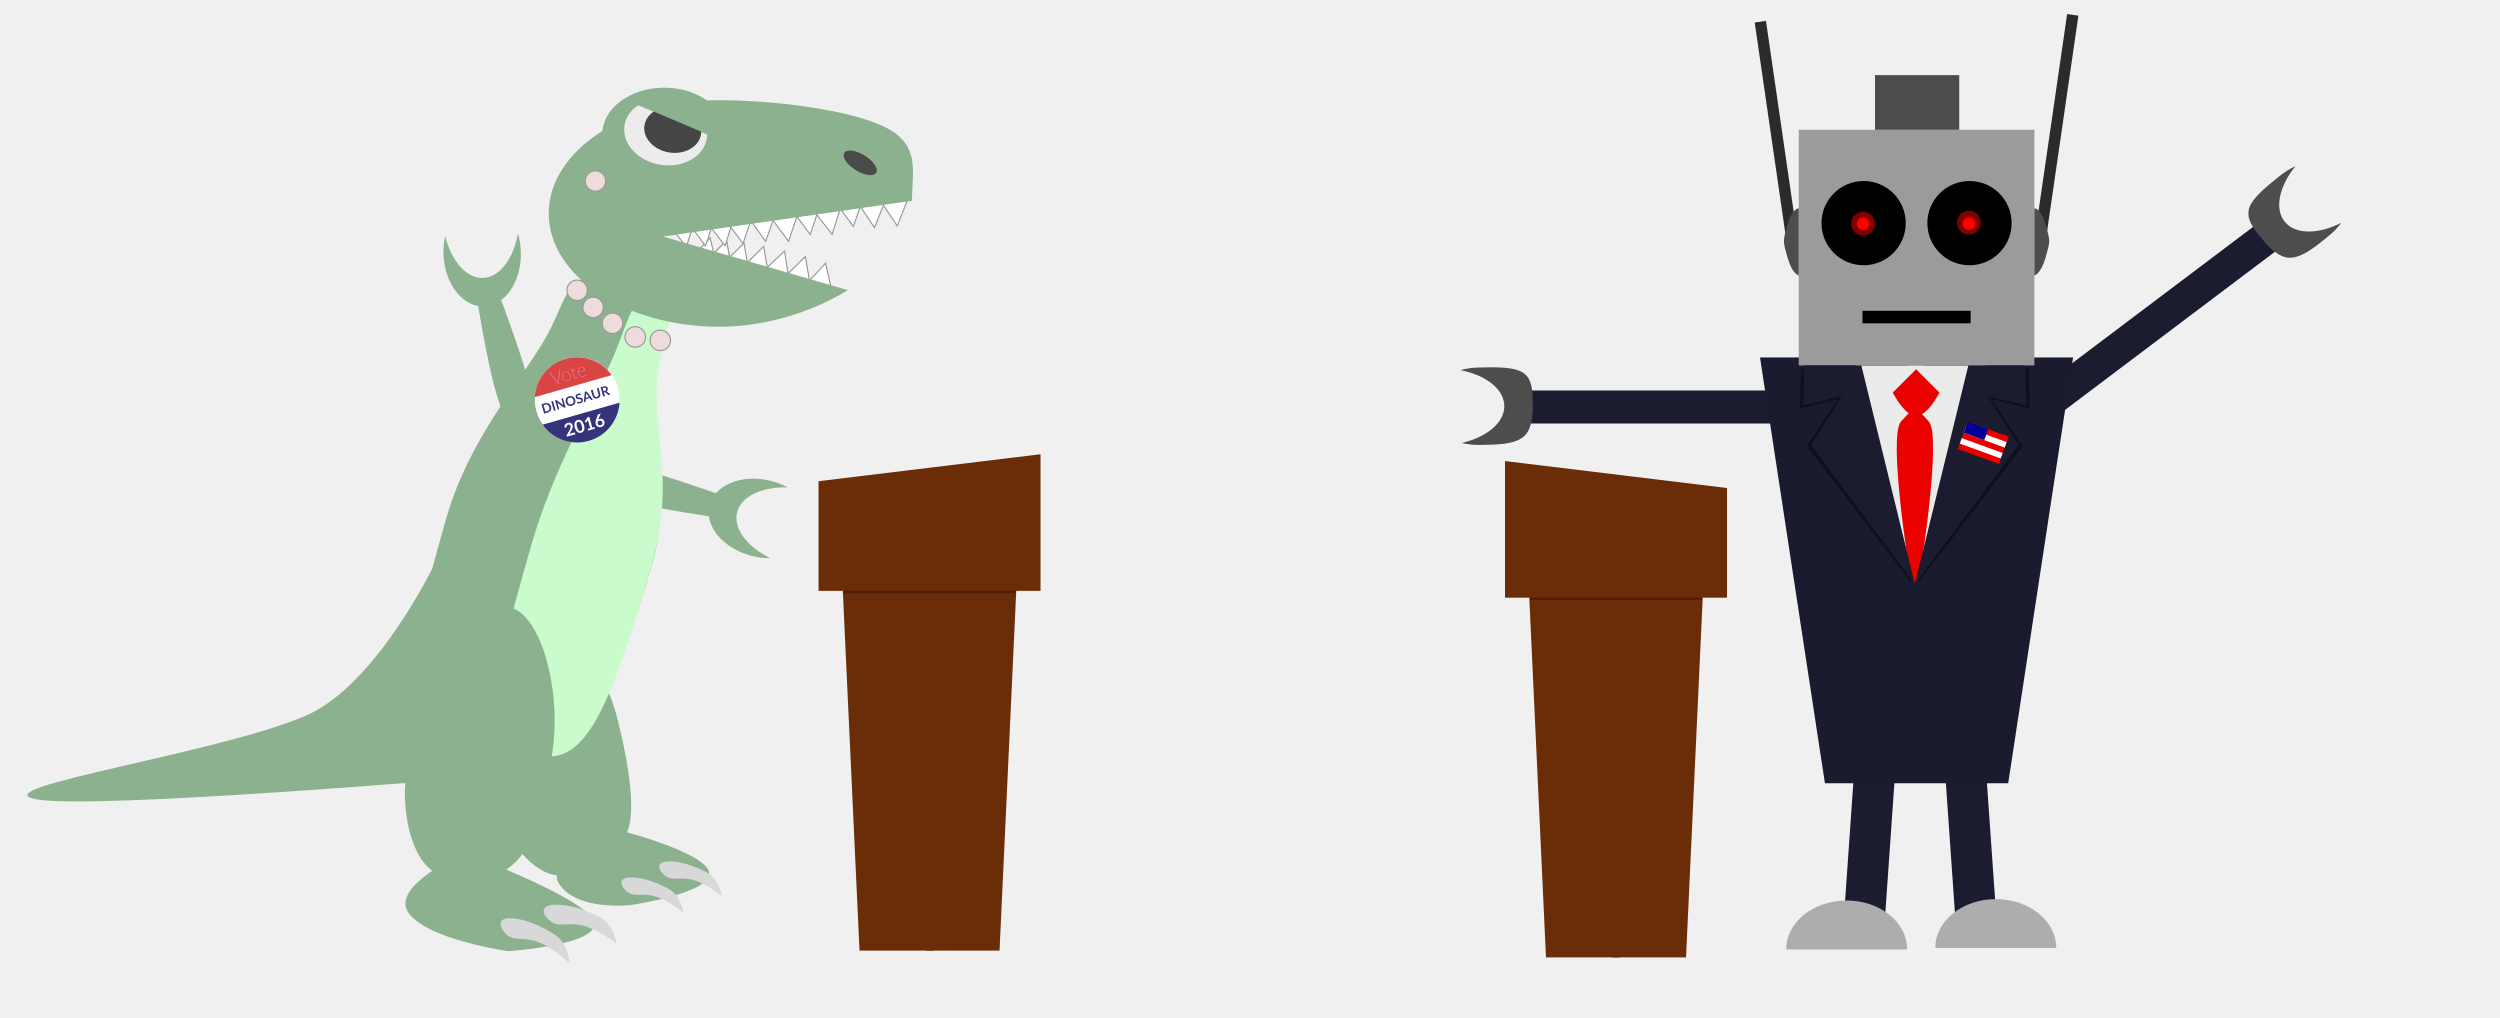
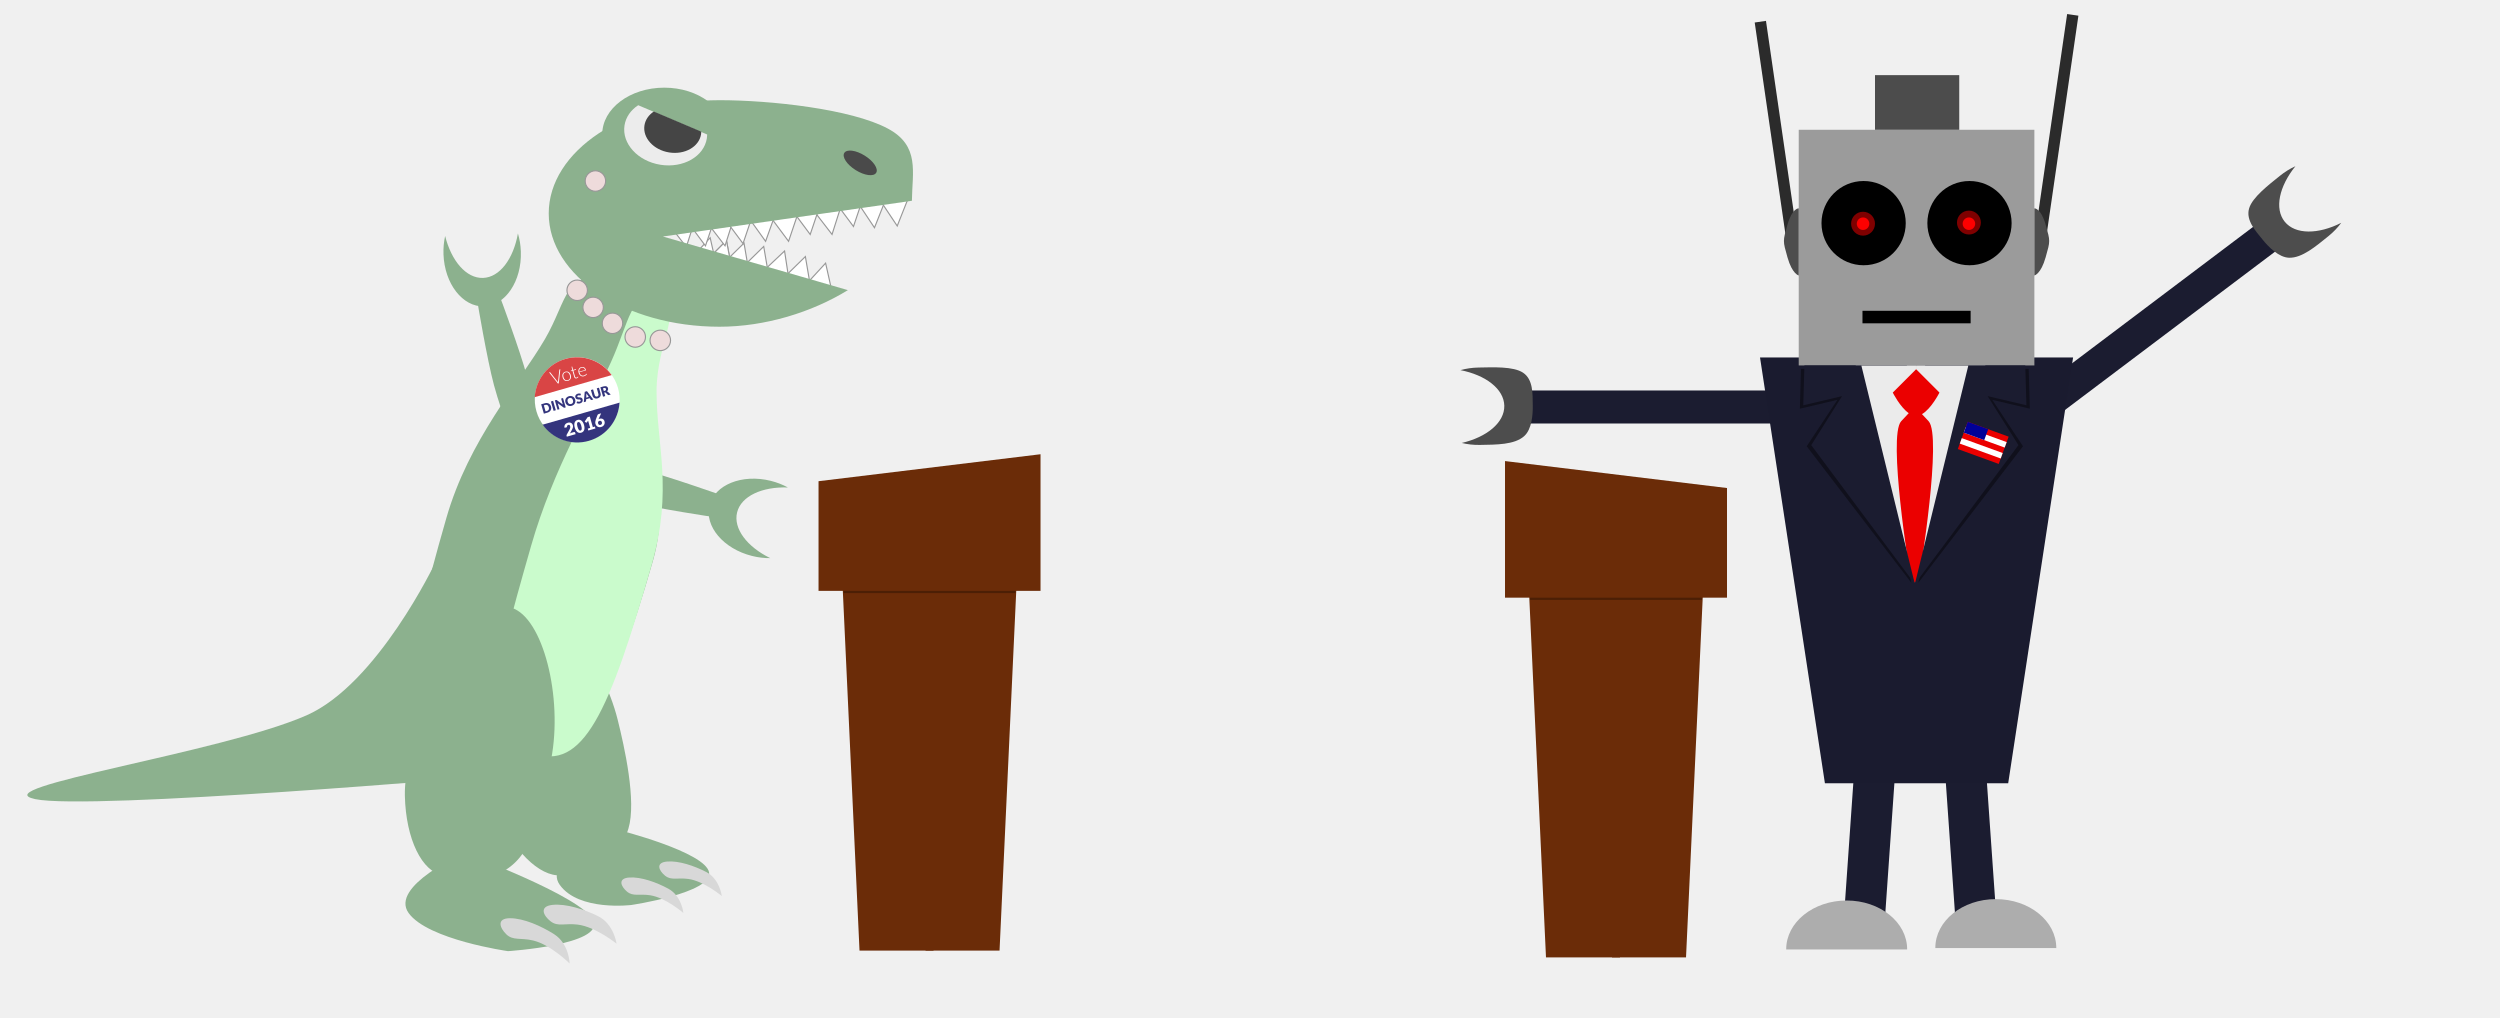
<svg xmlns="http://www.w3.org/2000/svg" width="2196px" height="894px" viewBox="0 0 2196 894" version="1.1">
  <defs />
  <g id="Page-1" stroke="none" stroke-width="1" fill="none" fill-rule="evenodd">
    <g id="Politician">
      <g id="T-Rex-Politician" transform="translate(24, 77)">
        <path d="M421.518,331.626 C421.518,331.626 469.503,326.853 494.518,326.853 C518.169,326.853 567.518,331.626 567.518,331.626 L567.518,352.081 C567.518,352.081 518.403,356.853 494.518,356.853 C469.737,356.853 421.518,352.081 421.518,352.081 L421.518,331.626 Z M447.776,652.895 C471.561,683.031 500.221,697.228 516.562,688.54 C530.884,680.925 559.401,668.476 560.991,635.776 C562.216,610.58 540.072,566.611 528.711,545.245 C502.606,496.148 446.136,452.315 420.779,465.797 C395.422,479.28 389.109,542.558 415.214,591.655 C424.497,609.112 434.652,636.267 447.776,652.895 Z" id="Rectangle-3" fill="#8CB18E" transform="translate(482.981, 508.9584) rotate(-346) translate(-482.981, -508.9584) " />
        <path d="M661.257,406.594 C656.272,407.897 650.896,408.607 645.29,408.607 C619.333,408.607 598.29,393.384 598.29,374.607 C598.29,355.829 619.333,340.607 645.29,340.607 C650.896,340.607 656.272,341.316 661.257,342.619 C639.116,347.347 623.29,359.884 623.29,374.607 C623.29,389.329 639.116,401.866 661.257,406.594 Z" id="Oval-8" fill="#8CB18E" transform="translate(629.7734, 374.6065) rotate(-346) translate(-629.7734, -374.6065) " />
        <path d="M461.753,579.048 C545.206,583.476 558.368,526.021 558.368,390.988 C558.368,322.703 514.927,288.431 492.758,244.072 C471.087,200.71 500.163,164.398 455.391,164.398 C412.803,164.398 423.391,191.16 413.49,229.872 C402.334,273.492 373.581,333.223 373.581,404.764 C373.581,539.798 378.3,574.619 461.753,579.048 Z" id="Oval-6" fill="#8CB18E" transform="translate(465.9749, 371.8414) rotate(-344) translate(-465.9749, -371.8414) " />
        <path d="M500.244,592.886 C548.291,597.314 555.868,539.859 555.868,404.826 C555.868,336.541 530.858,302.269 518.094,257.91 C505.618,214.548 522.358,178.236 496.581,178.236 C472.062,178.236 478.158,204.998 472.458,243.71 C466.035,287.33 449.481,347.061 449.481,418.602 C449.481,553.636 452.198,588.457 500.244,592.886 Z" id="Oval-6" fill="#CAFBCC" transform="translate(502.6749, 385.6793) rotate(-344) translate(-502.6749, -385.6793) " />
        <g id="Head" transform="translate(458, 0)">
          <g id="Lower-Teeth" transform="translate(190.1263, 152.8559) scale(1, -1) rotate(-9) translate(-190.1263, -152.8559) translate(125.6263, 137.8559)" stroke="#979797" fill="#FFFFFF">
            <polygon id="Triangle-2" transform="translate(116.0373, 11.59229) rotate(-186) translate(-116.0373, -11.59229) " points="116.037 1.092 127.037 22.092 105.037 22.092 " />
            <polygon id="Triangle-2" transform="translate(97.03729, 14.59229) rotate(-189) translate(-97.03729, -14.59229) " points="97.037 4.092 108.037 25.092 86.037 25.092 " />
            <polygon id="Triangle-2" transform="translate(78.03729, 16.59229) rotate(-190) translate(-78.03729, -16.59229) " points="78.037 6.092 89.037 27.092 67.037 27.092 " />
            <polygon id="Triangle-2" transform="translate(59.50659, 17.62923) rotate(-189) translate(-59.50659, -17.62923) " points="59.507 7.129 70.507 28.129 48.507 28.129 " />
            <polygon id="Triangle-2" transform="translate(41.96359, 17.8226) rotate(-189) translate(-41.96359, -17.8226) " points="41.964 7.323 52.964 28.323 30.964 28.323 " />
            <polygon id="Triangle-2" transform="translate(26.52776, 17.65402) rotate(-188) translate(-26.52776, -17.65402) " points="26.528 7.154 37.528 28.154 15.528 28.154 " />
            <polygon id="Triangle-2" transform="translate(26.52776, 17.65402) rotate(-188) translate(-26.52776, -17.65402) " points="26.528 7.154 37.528 28.154 15.528 28.154 " />
            <polygon id="Triangle-2" transform="translate(12.39077, 17.77684) rotate(-186) translate(-12.39077, -17.77684) " points="12.391 7.277 23.391 28.277 1.391 28.277 " />
          </g>
          <g id="Upper-Teeth" transform="translate(106, 97)" stroke="#979797" fill="#FFFFFF">
            <polygon id="Triangle-2" transform="translate(179.0373, 15.59229) rotate(-186) translate(-179.0373, -15.59229) " points="179.037 5.092 190.037 26.092 168.037 26.092 " />
            <polygon id="Triangle-2" transform="translate(160.0373, 14.59229) rotate(-189) translate(-160.0373, -14.59229) " points="160.037 4.092 171.037 25.092 149.037 25.092 " />
            <polygon id="Triangle-2" transform="translate(141.0373, 21.59229) rotate(-190) translate(-141.0373, -21.59229) " points="141.037 11.092 152.037 32.092 130.037 32.092 " />
            <polygon id="Triangle-2" transform="translate(122.0373, 21.59229) rotate(-189) translate(-122.0373, -21.59229) " points="122.037 11.092 133.037 32.092 111.037 32.092 " />
            <polygon id="Triangle-2" transform="translate(103.0373, 27.59229) rotate(-189) translate(-103.0373, -27.59229) " points="103.037 17.092 114.037 38.092 92.037 38.092 " />
            <polygon id="Triangle-2" transform="translate(83.03729, 27.59229) rotate(-188) translate(-83.03729, -27.59229) " points="83.037 17.092 94.037 38.092 72.037 38.092 " />
            <polygon id="Triangle-2" transform="translate(47.03729, 31.59229) rotate(-190) translate(-47.03729, -31.59229) " points="47.037 21.092 58.037 42.092 36.037 42.092 " />
            <polygon id="Triangle-2" transform="translate(63.03729, 29.59229) rotate(-189) translate(-63.03729, -29.59229) " points="63.037 19.092 74.037 40.092 52.037 40.092 " />
            <polygon id="Triangle-2" transform="translate(30.03729, 31.59229) rotate(-189) translate(-30.03729, -31.59229) " points="30.037 21.092 41.037 42.092 19.037 42.092 " />
            <polygon id="Triangle-2" transform="translate(13.03729, 32.59229) rotate(-190) translate(-13.03729, -32.59229) " points="13.037 22.092 24.037 43.092 2.037 43.092 " />
            <polygon id="Triangle-2" transform="translate(198.9363, 13.2863) rotate(-186) translate(-198.9363, -13.2863) " points="198.936 2.002 210.758 24.57 187.115 24.57 " />
          </g>
          <path d="M262.785,177.851 C231.239,197.255 190.229,210 150,210 C67.157,210 -5.68434189e-14,165.452 -5.68434189e-14,110.5 C-5.68434189e-14,55.548 67.157,11 150,11 C193.894,11 265.554,18.574 298,36 C326.186,51.138 319.311,74.171 319.01,99.374 L100.297,130.753 L262.785,177.851 Z" id="Oval-1" fill="#8CB18E" />
          <ellipse id="Oval-2" fill="#8CB18E" cx="101.5" cy="41" rx="54.5" ry="41" />
          <path d="M138.334,35.358 C138.494,36.47 138.577,37.6 138.577,38.746 C138.577,54.923 122.185,68.037 101.964,68.037 C81.743,68.037 65.351,54.923 65.351,38.746 C65.351,31.345 68.783,24.585 74.443,19.428 L138.334,35.358 Z" id="Oval-3" fill="#ECECEC" transform="translate(101.964, 43.73242) rotate(-351) translate(-101.964, -43.73242) " />
          <path d="M133.412,34.658 C133.522,35.422 133.578,36.199 133.578,36.986 C133.578,48.105 122.312,57.118 108.413,57.118 C94.515,57.118 83.249,48.105 83.249,36.986 C83.249,31.899 85.607,27.253 89.497,23.708 L133.412,34.658 Z" id="Oval-3" fill="#454545" transform="translate(108.4135, 40.41338) rotate(-351) translate(-108.4135, -40.41338) " />
          <ellipse id="Oval-5" fill="#4A4A4A" transform="translate(273.6196, 66.06849) rotate(-58) translate(-273.6196, -66.06849) " cx="273.62" cy="66.068" rx="7.5" ry="16.5" />
        </g>
        <path d="M245.17,551.394 C307.689,523.947 358.443,417 358.443,417 L408,604.644 C408,604.644 54.022,635.073 6.825,624.93 C-40.373,614.787 170.031,584.382 245.17,551.394 Z" id="Triangle-21" fill="#8CB18E" />
        <path d="M351.383,247.168 C351.383,247.168 399.367,242.395 424.383,242.395 C448.034,242.395 497.383,247.168 497.383,247.168 L497.383,267.622 C497.383,267.622 448.268,272.395 424.383,272.395 C399.601,272.395 351.383,267.622 351.383,267.622 L351.383,247.168 Z" id="Rectangle-3" fill="#8CB18E" transform="translate(424.3827, 257.3949) rotate(-105) translate(-424.3827, -257.3949) " />
        <path d="M431.561,192.638 C426.577,193.941 421.2,194.651 415.595,194.651 C389.637,194.651 368.595,179.428 368.595,160.651 C368.595,141.873 389.637,126.651 415.595,126.651 C421.2,126.651 426.577,127.361 431.561,128.663 C409.42,133.391 393.595,145.928 393.595,160.651 C393.595,175.373 409.42,187.91 431.561,192.638 Z" id="Oval-8" fill="#8CB18E" transform="translate(400.078, 160.6507) rotate(-92) translate(-400.078, -160.6507) " />
        <path d="M339.812,632.058 C346.665,669.833 365.305,695.823 383.812,695.823 C400.033,695.823 431.057,698.22 447.812,670.094 C460.722,648.422 461.812,599.204 461.812,575.005 C461.812,519.4 432.531,454.186 403.812,454.186 C375.093,454.186 339.812,507.094 339.812,562.699 C339.812,582.471 336.031,611.215 339.812,632.058 Z" id="Oval-12" fill="#8CB18E" transform="translate(399.9717, 575.0302) rotate(-351) translate(-399.9717, -575.0302) " />
        <path d="M367.278,687.081 C367.278,687.081 478.084,685.414 494.597,701.878 C511.11,718.343 434.177,753.784 434.177,753.784 C434.177,753.784 364.823,769.756 340.616,753.784 C316.408,737.811 367.278,687.081 367.278,687.081 Z" id="Rectangle-5" fill="#8CB18E" transform="translate(415.5021, 723.9581) rotate(-339) translate(-415.5021, -723.9581) " />
        <path d="M505.358,659.125 C505.358,659.125 583.903,649.704 593.304,665.379 C602.704,681.053 539.803,716.559 539.803,716.559 C539.803,716.559 498.793,738.443 474.765,722.589 C450.736,706.734 505.358,659.125 505.358,659.125 Z" id="Rectangle-5" fill="#8CB18E" transform="translate(531.4592, 692.3348) rotate(-339) translate(-531.4592, -692.3348) " />
        <path d="M459.562,720.975 C471.22,718.274 487.868,721.485 500.562,725.975 C515.202,731.152 519.562,747.975 519.562,747.975 C519.562,747.975 499.599,735.475 483.562,735.475 C472.266,735.475 466.577,739.713 459.562,735.475 C452.548,731.237 447.905,723.676 459.562,720.975 Z" id="Triangle-22" fill="#D8D8D8" transform="translate(486.009, 733.9797) rotate(-353) translate(-486.009, -733.9797) " />
        <path d="M526.678,697.243 C536.753,694.909 551.142,697.684 562.114,701.565 C574.766,706.039 578.535,720.579 578.535,720.579 C578.535,720.579 561.281,709.775 547.421,709.775 C537.657,709.775 532.74,713.438 526.678,709.775 C520.615,706.113 516.602,699.578 526.678,697.243 Z" id="Triangle-22" fill="#D8D8D8" transform="translate(549.5351, 708.4833) rotate(-351) translate(-549.5351, -708.4833) " />
        <path d="M420.395,735.179 C432.053,732.478 448.701,735.69 461.395,740.179 C476.034,745.356 480.395,762.179 480.395,762.179 C480.395,762.179 460.432,749.679 444.395,749.679 C433.098,749.679 427.41,753.917 420.395,749.679 C413.381,745.441 408.738,737.88 420.395,735.179 Z" id="Triangle-22" fill="#D8D8D8" transform="translate(446.8417, 748.1841) rotate(-347) translate(-446.8417, -748.1841) " />
        <path d="M560.143,682.855 C570.218,680.521 584.607,683.297 595.578,687.177 C608.231,691.652 612,706.191 612,706.191 C612,706.191 594.746,695.388 580.886,695.388 C571.122,695.388 566.205,699.05 560.143,695.388 C554.08,691.725 550.067,685.19 560.143,682.855 Z" id="Triangle-22" fill="#D8D8D8" transform="translate(583, 694.0957) rotate(-352) translate(-583, -694.0957) " />
        <circle id="Oval-50" stroke="#979797" fill="#EEDBDB" cx="483" cy="178" r="9" />
        <circle id="Oval-50-Copy" stroke="#979797" fill="#EEDBDB" cx="497" cy="193" r="9" />
        <circle id="Oval-50-Copy-2" stroke="#979797" fill="#EEDBDB" cx="514" cy="207" r="9" />
        <circle id="Oval-50-Copy-3" stroke="#979797" fill="#EEDBDB" cx="534" cy="219" r="9" />
        <circle id="Oval-50-Copy-4" stroke="#979797" fill="#EEDBDB" cx="556" cy="222" r="9" />
        <circle id="Oval-50-Copy-5" stroke="#979797" fill="#EEDBDB" cx="499" cy="82" r="9" />
        <g id="Button" transform="translate(483.3211, 274.2344) rotate(-16) translate(-483.3211, -274.2344) translate(445.8211, 236.7344)">
          <circle id="Oval-56" fill="#FFFFFF" cx="37.263" cy="37.263" r="37.263" />
          <path d="M72.284,74.842 C67.169,60.369 53.367,50 37.142,50 C20.918,50 7.115,60.369 2,74.842 L72.284,74.842 Z" id="Oval-56" fill="#34347D" transform="translate(37.14221, 62.42084) scale(1, -1) translate(-37.14221, -62.42084) " />
-           <path d="M72.284,24.842 C67.169,10.369 53.367,1.13686838e-13 37.142,1.13686838e-13 C20.918,1.13686838e-13 7.115,10.369 2,24.842 L72.284,24.842 Z" id="Oval-56" fill="#D94545" />
-           <text id="DINOSAUR" font-family="Lato" font-size="11.767" font-weight="686" fill="#34357D">
-             <tspan x="5" y="41">DINOSAUR</tspan>
-           </text>
-           <text id="Vote" font-family="Lato" font-size="16.302" font-weight="260" fill="#FFFFFF">
-             <tspan x="20" y="19">Vote</tspan>
-           </text>
-           <text id="2016" font-family="Lato" font-size="15.689" font-weight="686" fill="#FFFFFF">
-             <tspan x="19" y="66">2016</tspan>
-           </text>
+           <path d="M72.284,24.842 C67.169,10.369 53.367,3.41060513e-13 37.142,3.41060513e-13 C20.918,3.41060513e-13 7.115,10.369 2,24.842 L72.284,24.842 Z" id="Oval-56" fill="#D94545" />
+           <path d="M13.484,36.711 C13.484,37.331 13.377,37.902 13.163,38.426 C12.95,38.95 12.649,39.403 12.26,39.785 C11.872,40.167 11.404,40.466 10.857,40.679 C10.31,40.893 9.703,41 9.036,41 L5.706,41 L5.706,32.428 L9.036,32.428 C9.703,32.428 10.31,32.536 10.857,32.751 C11.404,32.967 11.872,33.265 12.26,33.646 C12.649,34.026 12.95,34.478 13.163,35.002 C13.377,35.525 13.484,36.095 13.484,36.711 L13.484,36.711 Z M11.448,36.711 C11.448,36.287 11.393,35.905 11.284,35.564 C11.174,35.222 11.016,34.933 10.81,34.696 C10.604,34.458 10.352,34.276 10.054,34.149 C9.756,34.021 9.417,33.957 9.036,33.957 L7.706,33.957 L7.706,39.47 L9.036,39.47 C9.417,39.47 9.756,39.407 10.054,39.279 C10.352,39.152 10.604,38.969 10.81,38.732 C11.016,38.495 11.174,38.205 11.284,37.864 C11.393,37.523 11.448,37.138 11.448,36.711 L11.448,36.711 Z M16.614,41 L14.614,41 L14.614,32.428 L16.614,32.428 L16.614,41 Z M19.25,32.428 C19.336,32.428 19.409,32.432 19.468,32.439 C19.526,32.447 19.579,32.462 19.627,32.484 C19.674,32.505 19.719,32.536 19.762,32.575 C19.805,32.614 19.854,32.667 19.909,32.734 L23.98,37.882 C23.965,37.717 23.953,37.557 23.945,37.402 C23.937,37.247 23.933,37.101 23.933,36.964 L23.933,32.428 L25.687,32.428 L25.687,41 L24.651,41 C24.498,41 24.369,40.976 24.263,40.929 C24.157,40.882 24.055,40.796 23.957,40.671 L19.915,35.564 C19.927,35.713 19.936,35.859 19.944,36.002 C19.952,36.145 19.956,36.279 19.956,36.405 L19.956,41 L18.203,41 L18.203,32.428 L19.25,32.428 Z M35.559,36.711 C35.559,37.331 35.452,37.907 35.239,38.441 C35.025,38.974 34.724,39.438 34.335,39.832 C33.947,40.226 33.479,40.535 32.932,40.759 C32.385,40.982 31.778,41.094 31.111,41.094 C30.444,41.094 29.836,40.982 29.287,40.759 C28.738,40.535 28.268,40.226 27.878,39.832 C27.488,39.438 27.186,38.974 26.972,38.441 C26.758,37.907 26.651,37.331 26.651,36.711 C26.651,36.091 26.758,35.515 26.972,34.981 C27.186,34.448 27.488,33.985 27.878,33.593 C28.268,33.2 28.738,32.892 29.287,32.669 C29.836,32.445 30.444,32.334 31.111,32.334 C31.778,32.334 32.385,32.446 32.932,32.672 C33.479,32.897 33.947,33.206 34.335,33.598 C34.724,33.991 35.025,34.454 35.239,34.987 C35.452,35.52 35.559,36.095 35.559,36.711 L35.559,36.711 Z M33.523,36.711 C33.523,36.287 33.469,35.906 33.359,35.567 C33.249,35.227 33.091,34.94 32.885,34.705 C32.679,34.469 32.427,34.289 32.129,34.163 C31.831,34.038 31.492,33.975 31.111,33.975 C30.727,33.975 30.385,34.038 30.085,34.163 C29.784,34.289 29.531,34.469 29.326,34.705 C29.12,34.94 28.962,35.227 28.852,35.567 C28.742,35.906 28.687,36.287 28.687,36.711 C28.687,37.138 28.742,37.522 28.852,37.861 C28.962,38.2 29.12,38.488 29.326,38.723 C29.531,38.958 29.784,39.138 30.085,39.261 C30.385,39.385 30.727,39.447 31.111,39.447 C31.492,39.447 31.831,39.385 32.129,39.261 C32.427,39.138 32.679,38.958 32.885,38.723 C33.091,38.488 33.249,38.2 33.359,37.861 C33.469,37.522 33.523,37.138 33.523,36.711 L33.523,36.711 Z M41.29,34.169 C41.231,34.263 41.169,34.334 41.104,34.381 C41.04,34.428 40.956,34.452 40.854,34.452 C40.764,34.452 40.667,34.423 40.563,34.366 C40.459,34.309 40.342,34.246 40.21,34.175 C40.079,34.104 39.929,34.041 39.76,33.984 C39.591,33.927 39.399,33.899 39.183,33.899 C38.811,33.899 38.533,33.978 38.351,34.137 C38.169,34.296 38.077,34.51 38.077,34.781 C38.077,34.954 38.132,35.097 38.242,35.211 C38.352,35.324 38.496,35.422 38.675,35.505 C38.853,35.587 39.057,35.663 39.286,35.731 C39.516,35.8 39.75,35.876 39.99,35.961 C40.229,36.045 40.463,36.144 40.693,36.258 C40.922,36.372 41.126,36.517 41.304,36.693 C41.483,36.87 41.627,37.084 41.737,37.337 C41.847,37.59 41.902,37.895 41.902,38.252 C41.902,38.649 41.833,39.019 41.696,39.364 C41.558,39.71 41.359,40.011 41.099,40.267 C40.838,40.524 40.516,40.726 40.134,40.874 C39.751,41.021 39.317,41.094 38.83,41.094 C38.564,41.094 38.292,41.067 38.016,41.012 C37.739,40.957 37.471,40.879 37.212,40.779 C36.954,40.679 36.71,40.561 36.483,40.423 C36.255,40.286 36.057,40.133 35.889,39.964 L36.477,39.035 C36.52,38.964 36.581,38.907 36.659,38.864 C36.738,38.821 36.822,38.8 36.912,38.8 C37.03,38.8 37.149,38.837 37.268,38.911 C37.388,38.986 37.523,39.068 37.674,39.158 C37.825,39.249 37.999,39.331 38.195,39.406 C38.391,39.48 38.623,39.517 38.889,39.517 C39.25,39.517 39.531,39.438 39.731,39.279 C39.931,39.12 40.031,38.868 40.031,38.523 C40.031,38.323 39.976,38.16 39.866,38.035 C39.756,37.909 39.612,37.805 39.434,37.723 C39.255,37.64 39.052,37.568 38.825,37.505 C38.597,37.442 38.364,37.373 38.124,37.296 C37.885,37.22 37.652,37.126 37.424,37.014 C37.197,36.902 36.994,36.755 36.815,36.573 C36.637,36.39 36.493,36.163 36.383,35.89 C36.273,35.618 36.218,35.281 36.218,34.881 C36.218,34.559 36.283,34.246 36.412,33.94 C36.542,33.634 36.732,33.361 36.983,33.122 C37.234,32.883 37.542,32.691 37.907,32.548 C38.272,32.405 38.689,32.334 39.16,32.334 C39.423,32.334 39.679,32.354 39.928,32.395 C40.177,32.436 40.413,32.497 40.637,32.578 C40.86,32.658 41.069,32.754 41.263,32.866 C41.457,32.978 41.631,33.104 41.784,33.245 L41.29,34.169 Z M50.868,41 L49.327,41 C49.154,41 49.012,40.96 48.9,40.879 C48.788,40.799 48.711,40.696 48.668,40.571 L48.162,39.076 L44.902,39.076 L44.396,40.571 C44.357,40.68 44.281,40.779 44.167,40.868 C44.053,40.956 43.914,41 43.749,41 L42.196,41 L45.514,32.428 L47.55,32.428 L50.868,41 Z M45.361,37.723 L47.703,37.723 L46.914,35.375 C46.863,35.226 46.804,35.051 46.735,34.849 C46.666,34.647 46.599,34.428 46.532,34.193 C46.469,34.432 46.405,34.654 46.338,34.858 C46.271,35.062 46.208,35.238 46.15,35.387 L45.361,37.723 Z M54.834,39.429 C55.1,39.429 55.339,39.385 55.549,39.297 C55.758,39.208 55.936,39.082 56.081,38.917 C56.226,38.752 56.337,38.551 56.413,38.314 C56.49,38.077 56.528,37.807 56.528,37.505 L56.528,32.428 L58.517,32.428 L58.517,37.505 C58.517,38.031 58.432,38.513 58.261,38.953 C58.09,39.392 57.846,39.77 57.528,40.088 C57.211,40.406 56.824,40.653 56.369,40.829 C55.914,41.006 55.402,41.094 54.834,41.094 C54.261,41.094 53.747,41.006 53.292,40.829 C52.837,40.653 52.451,40.406 52.133,40.088 C51.815,39.77 51.572,39.392 51.404,38.953 C51.235,38.513 51.151,38.031 51.151,37.505 L51.151,32.428 L53.139,32.428 L53.139,37.499 C53.139,37.801 53.177,38.071 53.254,38.308 C53.33,38.546 53.441,38.748 53.586,38.914 C53.732,39.081 53.909,39.208 54.119,39.297 C54.329,39.385 54.567,39.429 54.834,39.429 L54.834,39.429 Z M61.8,37.829 L61.8,41 L59.811,41 L59.811,32.428 L62.6,32.428 C63.22,32.428 63.748,32.491 64.186,32.619 C64.623,32.746 64.98,32.924 65.256,33.151 C65.533,33.379 65.734,33.648 65.859,33.957 C65.985,34.267 66.048,34.605 66.048,34.969 C66.048,35.248 66.011,35.511 65.936,35.758 C65.861,36.005 65.751,36.233 65.604,36.443 C65.456,36.653 65.276,36.84 65.062,37.005 C64.849,37.17 64.602,37.305 64.324,37.411 C64.457,37.478 64.582,37.56 64.697,37.658 C64.813,37.756 64.914,37.876 65,38.017 L66.824,41 L65.024,41 C64.691,41 64.451,40.874 64.306,40.623 L62.882,38.135 C62.82,38.025 62.746,37.946 62.662,37.899 C62.577,37.852 62.459,37.829 62.306,37.829 L61.8,37.829 Z M61.8,36.458 L62.6,36.458 C62.871,36.458 63.101,36.424 63.291,36.355 C63.482,36.286 63.637,36.191 63.759,36.07 C63.881,35.948 63.969,35.806 64.024,35.643 C64.079,35.48 64.106,35.305 64.106,35.116 C64.106,34.74 63.984,34.446 63.738,34.234 C63.493,34.022 63.114,33.916 62.6,33.916 L61.8,33.916 L61.8,36.458 Z" id="DINOSAUR" fill="#34357D" />
+           <path d="M20.122,7.466 L20.783,7.466 C20.859,7.466 20.921,7.486 20.97,7.527 C21.019,7.568 21.057,7.621 21.084,7.686 L25.013,17.256 C25.116,17.506 25.2,17.772 25.266,18.054 C25.325,17.761 25.404,17.495 25.502,17.256 L29.423,7.686 C29.45,7.626 29.489,7.575 29.541,7.531 C29.593,7.488 29.656,7.466 29.733,7.466 L30.385,7.466 L25.624,19 L24.883,19 L20.122,7.466 Z M34.036,10.759 C34.618,10.759 35.138,10.858 35.597,11.057 C36.056,11.255 36.444,11.536 36.759,11.9 C37.074,12.264 37.314,12.703 37.48,13.217 C37.646,13.73 37.729,14.305 37.729,14.941 C37.729,15.577 37.646,16.15 37.48,16.661 C37.314,17.171 37.074,17.609 36.759,17.973 C36.444,18.337 36.056,18.617 35.597,18.813 C35.138,19.008 34.618,19.106 34.036,19.106 C33.455,19.106 32.935,19.008 32.475,18.813 C32.016,18.617 31.628,18.337 31.31,17.973 C30.992,17.609 30.75,17.171 30.584,16.661 C30.419,16.15 30.336,15.577 30.336,14.941 C30.336,14.305 30.419,13.73 30.584,13.217 C30.75,12.703 30.992,12.264 31.31,11.9 C31.628,11.536 32.016,11.255 32.475,11.057 C32.935,10.858 33.455,10.759 34.036,10.759 L34.036,10.759 Z M34.036,18.495 C34.52,18.495 34.942,18.412 35.304,18.246 C35.665,18.08 35.967,17.843 36.209,17.533 C36.45,17.223 36.631,16.849 36.751,16.412 C36.87,15.975 36.93,15.484 36.93,14.941 C36.93,14.403 36.87,13.914 36.751,13.474 C36.631,13.033 36.45,12.657 36.209,12.345 C35.967,12.032 35.665,11.792 35.304,11.623 C34.942,11.455 34.52,11.37 34.036,11.37 C33.553,11.37 33.13,11.455 32.769,11.623 C32.407,11.792 32.106,12.032 31.864,12.345 C31.622,12.657 31.44,13.033 31.318,13.474 C31.196,13.914 31.135,14.403 31.135,14.941 C31.135,15.484 31.196,15.975 31.318,16.412 C31.44,16.849 31.622,17.223 31.864,17.533 C32.106,17.843 32.407,18.08 32.769,18.246 C33.13,18.412 33.553,18.495 34.036,18.495 L34.036,18.495 Z M41.984,19.13 C41.435,19.13 41.007,18.978 40.7,18.674 C40.393,18.37 40.239,17.9 40.239,17.264 L40.239,11.721 L39.074,11.721 C39.014,11.721 38.965,11.705 38.927,11.672 C38.889,11.639 38.87,11.593 38.87,11.534 L38.87,11.232 L40.256,11.134 L40.451,8.232 C40.457,8.183 40.477,8.14 40.512,8.102 C40.548,8.064 40.595,8.045 40.655,8.045 L41.022,8.045 L41.022,11.142 L43.573,11.142 L43.573,11.721 L41.022,11.721 L41.022,17.223 C41.022,17.446 41.05,17.637 41.107,17.798 C41.165,17.958 41.243,18.09 41.344,18.193 C41.444,18.296 41.563,18.372 41.698,18.421 C41.834,18.47 41.981,18.495 42.139,18.495 C42.334,18.495 42.503,18.466 42.644,18.409 C42.785,18.352 42.908,18.289 43.011,18.222 C43.114,18.154 43.198,18.091 43.263,18.034 C43.329,17.977 43.38,17.948 43.418,17.948 C43.462,17.948 43.505,17.976 43.549,18.03 L43.761,18.372 C43.554,18.601 43.292,18.784 42.974,18.923 C42.656,19.061 42.326,19.13 41.984,19.13 L41.984,19.13 Z M48.635,10.759 C49.092,10.759 49.514,10.838 49.903,10.996 C50.291,11.153 50.628,11.383 50.913,11.684 C51.199,11.986 51.421,12.357 51.582,12.797 C51.742,13.237 51.822,13.742 51.822,14.313 C51.822,14.433 51.805,14.514 51.769,14.558 C51.734,14.601 51.678,14.623 51.602,14.623 L45.741,14.623 L45.741,14.778 C45.741,15.386 45.812,15.922 45.953,16.383 C46.095,16.845 46.296,17.233 46.557,17.545 C46.817,17.857 47.133,18.093 47.502,18.25 C47.872,18.408 48.285,18.486 48.741,18.486 C49.149,18.486 49.502,18.442 49.801,18.352 C50.1,18.262 50.351,18.162 50.555,18.05 C50.758,17.939 50.92,17.838 51.04,17.749 C51.159,17.659 51.246,17.614 51.301,17.614 C51.371,17.614 51.425,17.641 51.464,17.696 L51.675,17.957 C51.545,18.12 51.373,18.272 51.158,18.413 C50.943,18.554 50.704,18.675 50.441,18.776 C50.177,18.876 49.894,18.957 49.593,19.016 C49.291,19.076 48.988,19.106 48.684,19.106 C48.13,19.106 47.624,19.01 47.168,18.817 C46.711,18.624 46.32,18.342 45.994,17.973 C45.668,17.603 45.417,17.151 45.24,16.616 C45.064,16.081 44.975,15.468 44.975,14.778 C44.975,14.196 45.058,13.66 45.224,13.168 C45.39,12.676 45.629,12.252 45.941,11.896 C46.254,11.54 46.637,11.262 47.09,11.061 C47.544,10.86 48.059,10.759 48.635,10.759 L48.635,10.759 Z M48.643,11.338 C48.225,11.338 47.85,11.403 47.518,11.534 C47.187,11.664 46.9,11.851 46.658,12.096 C46.417,12.34 46.221,12.634 46.072,12.976 C45.922,13.319 45.823,13.702 45.774,14.126 L51.121,14.126 C51.121,13.691 51.061,13.301 50.942,12.956 C50.822,12.611 50.654,12.319 50.436,12.08 C50.219,11.841 49.958,11.657 49.654,11.529 C49.35,11.402 49.013,11.338 48.643,11.338 L48.643,11.338 Z" id="Vote" fill="#FFFFFF" />
+           <path d="M23.723,54.445 C24.287,54.445 24.796,54.527 25.248,54.692 C25.701,54.857 26.086,55.085 26.405,55.378 C26.724,55.671 26.969,56.02 27.139,56.425 C27.309,56.831 27.394,57.277 27.394,57.763 C27.394,58.181 27.335,58.568 27.217,58.924 C27.1,59.28 26.939,59.618 26.735,59.94 C26.531,60.262 26.294,60.573 26.025,60.873 C25.756,61.174 25.469,61.479 25.166,61.787 L22.93,64.078 C23.218,63.994 23.502,63.928 23.781,63.878 C24.061,63.828 24.324,63.803 24.57,63.803 L26.704,63.803 C26.965,63.803 27.172,63.875 27.323,64.019 C27.475,64.163 27.551,64.353 27.551,64.588 L27.551,66 L19.518,66 L19.518,65.216 C19.518,65.064 19.549,64.902 19.612,64.729 C19.675,64.557 19.784,64.4 19.941,64.258 L23.236,60.94 C23.519,60.658 23.764,60.388 23.974,60.132 C24.183,59.876 24.355,59.624 24.491,59.375 C24.627,59.127 24.729,58.878 24.797,58.63 C24.865,58.381 24.899,58.119 24.899,57.841 C24.899,57.386 24.791,57.037 24.574,56.794 C24.357,56.551 24.026,56.429 23.581,56.429 C23.398,56.429 23.231,56.456 23.079,56.508 C22.928,56.56 22.792,56.631 22.671,56.72 C22.551,56.809 22.448,56.913 22.361,57.033 C22.275,57.154 22.206,57.284 22.154,57.426 C22.07,57.661 21.964,57.831 21.836,57.936 C21.708,58.04 21.534,58.093 21.314,58.093 C21.262,58.093 21.206,58.09 21.146,58.085 C21.085,58.079 21.024,58.072 20.961,58.061 L19.675,57.834 C19.758,57.264 19.919,56.767 20.157,56.343 C20.395,55.92 20.691,55.566 21.044,55.284 C21.397,55.002 21.801,54.791 22.256,54.653 C22.711,54.514 23.2,54.445 23.723,54.445 L23.723,54.445 Z M36.886,60.281 C36.886,61.28 36.779,62.146 36.564,62.878 C36.35,63.61 36.053,64.217 35.674,64.698 C35.295,65.179 34.845,65.537 34.325,65.773 C33.804,66.008 33.241,66.126 32.634,66.126 C32.027,66.126 31.467,66.008 30.951,65.773 C30.436,65.537 29.99,65.179 29.614,64.698 C29.237,64.217 28.943,63.61 28.731,62.878 C28.52,62.146 28.414,61.28 28.414,60.281 C28.414,59.282 28.52,58.417 28.731,57.685 C28.943,56.952 29.237,56.346 29.614,55.865 C29.99,55.383 30.436,55.027 30.951,54.794 C31.467,54.561 32.027,54.445 32.634,54.445 C33.241,54.445 33.804,54.561 34.325,54.794 C34.845,55.027 35.295,55.383 35.674,55.865 C36.053,56.346 36.35,56.952 36.564,57.685 C36.779,58.417 36.886,59.282 36.886,60.281 L36.886,60.281 Z M34.376,60.281 C34.376,59.491 34.326,58.844 34.227,58.34 C34.127,57.835 33.995,57.439 33.83,57.151 C33.666,56.863 33.479,56.666 33.27,56.559 C33.06,56.452 32.849,56.398 32.634,56.398 C32.42,56.398 32.209,56.452 32.003,56.559 C31.796,56.666 31.613,56.863 31.454,57.151 C31.294,57.439 31.166,57.835 31.069,58.34 C30.972,58.844 30.924,59.491 30.924,60.281 C30.924,61.076 30.972,61.725 31.069,62.227 C31.166,62.729 31.294,63.125 31.454,63.415 C31.613,63.705 31.796,63.904 32.003,64.011 C32.209,64.119 32.42,64.172 32.634,64.172 C32.849,64.172 33.06,64.119 33.27,64.011 C33.479,63.904 33.666,63.705 33.83,63.415 C33.995,63.125 34.127,62.729 34.227,62.227 C34.326,61.725 34.376,61.076 34.376,60.281 L34.376,60.281 Z M39.177,64.243 L41.373,64.243 L41.373,58.477 C41.373,58.194 41.381,57.899 41.397,57.59 L40.102,58.665 C40.019,58.733 39.935,58.782 39.851,58.81 C39.768,58.839 39.687,58.853 39.608,58.853 C39.472,58.853 39.351,58.823 39.243,58.763 C39.136,58.703 39.056,58.639 39.004,58.571 L38.235,57.551 L41.797,54.562 L43.805,54.562 L43.805,64.243 L45.688,64.243 L45.688,66 L39.177,66 L39.177,64.243 Z M51.697,58.759 C52.11,58.759 52.518,58.827 52.921,58.963 C53.323,59.099 53.684,59.308 54.003,59.591 C54.322,59.873 54.58,60.23 54.776,60.662 C54.972,61.093 55.07,61.602 55.07,62.187 C55.07,62.721 54.971,63.227 54.772,63.705 C54.573,64.184 54.292,64.602 53.929,64.961 C53.565,65.319 53.127,65.603 52.615,65.812 C52.102,66.021 51.535,66.126 50.912,66.126 C50.274,66.126 49.702,66.025 49.194,65.823 C48.687,65.622 48.257,65.341 47.904,64.98 C47.551,64.619 47.282,64.188 47.096,63.686 C46.91,63.184 46.817,62.632 46.817,62.031 C46.817,61.461 46.927,60.893 47.147,60.328 C47.367,59.763 47.691,59.188 48.12,58.602 L50.693,55.127 C50.808,54.97 50.98,54.838 51.211,54.731 C51.441,54.624 51.702,54.57 51.995,54.57 L54.16,54.57 L50.771,58.618 C50.719,58.676 50.668,58.734 50.618,58.795 C50.569,58.855 50.52,58.914 50.473,58.971 C50.656,58.903 50.848,58.851 51.05,58.814 C51.251,58.778 51.467,58.759 51.697,58.759 L51.697,58.759 Z M49.155,62.36 C49.155,62.642 49.189,62.896 49.257,63.121 C49.325,63.346 49.43,63.539 49.571,63.701 C49.712,63.864 49.89,63.988 50.104,64.074 C50.319,64.16 50.572,64.204 50.865,64.204 C51.116,64.204 51.35,64.156 51.567,64.062 C51.784,63.968 51.971,63.839 52.128,63.674 C52.285,63.509 52.409,63.316 52.501,63.094 C52.592,62.871 52.638,62.629 52.638,62.368 C52.638,62.075 52.595,61.814 52.509,61.583 C52.423,61.353 52.301,61.16 52.144,61.003 C51.987,60.846 51.798,60.726 51.575,60.642 C51.353,60.558 51.106,60.517 50.834,60.517 C50.588,60.517 50.363,60.56 50.159,60.646 C49.955,60.732 49.779,60.856 49.63,61.019 C49.481,61.181 49.364,61.374 49.281,61.599 C49.197,61.824 49.155,62.078 49.155,62.36 L49.155,62.36 Z" id="2016" fill="#FFFFFF" />
        </g>
        <g id="Podium-2" transform="translate(695, 322)">
          <path d="M21,113 L101,113 L86,436 L21,436 L21,113 Z" id="Rectangle-67" fill="#6B2C08" transform="translate(61, 274.5) scale(-1, 1) translate(-61, -274.5) " />
          <path d="M94,113 L174,113 L159,436 L94,436 L94,113 Z" id="Rectangle-67" fill="#6B2C08" />
          <path d="M0,23.687 L195,0 L195,120 L0,120 L0,23.687 Z" id="Rectangle-66" fill="#6B2C08" />
          <rect id="Rectangle-273" fill="#4C1F05" x="22" y="120" width="151" height="2" />
        </g>
      </g>
      <g id="Robot-Politician" transform="translate(1282, 18)">
        <rect id="Rectangle-20" fill="#1B1C30" transform="translate(183.5603, 339.5) rotate(-180) translate(-183.5603, -339.5) " x="57" y="325" width="253.121" height="29" />
        <rect id="Rectangle-20" fill="#1B1C30" transform="translate(607.8018, 266.7461) rotate(-217) translate(-607.8018, -266.7461) " x="481.242" y="252.246" width="253.121" height="29" />
        <rect id="Rectangle-15" fill="#1B1C30" transform="translate(360, 727) rotate(-356) translate(-360, -727) " x="342" y="666" width="36" height="122" />
        <rect id="Rectangle-15-Copy" fill="#1B1C30" transform="translate(449.2113, 725.893) scale(-1, 1) rotate(-356) translate(-449.2113, -725.893) " x="431.211" y="664.893" width="36" height="122" />
        <path d="M401.5,296 L264,296 L321,670 L401.5,670 L482,670 L539,296 L401.5,296 Z" id="Rectangle-11" fill="#1A1B2F" />
        <rect id="Rectangle-43" fill="#D8D8D8" x="393" y="303" width="16" height="176" />
        <path d="M348,303 L401,303 L400,493 L348,303 Z M462,303 L401.196,303 L400,494 L462,303 Z" id="Rectangle-11" fill="#EBEBEB" />
        <path d="M393.235,816 C393.235,815.938 393.235,815.876 393.235,815.815 C393.235,792.169 369.454,773 340.118,773 C310.782,773 287,792.169 287,815.815 C287,815.876 287,815.938 287,816 L393.235,816 Z" id="Oval-18" fill="#ADADAD" />
        <path d="M524.235,814.786 C524.235,814.724 524.235,814.662 524.235,814.601 C524.235,790.955 500.454,771.786 471.118,771.786 C441.782,771.786 418,790.955 418,814.601 C418,814.662 418,814.724 418,814.786 L524.235,814.786 Z" id="Oval-18-Copy" fill="#ADADAD" transform="translate(471.1176, 793.286) scale(-1, 1) translate(-471.1176, -793.286) " />
        <path d="M761.437,204.673 C756.452,205.976 751.076,206.685 745.47,206.685 C731.022,206.685 715.14,207.094 706.519,199.673 C699.651,193.763 698.47,181.011 698.47,172.685 C698.47,162.997 697.53,150.086 706.519,143.893 C714.951,138.083 732.906,138.685 745.47,138.685 C751.076,138.685 756.452,139.395 761.437,140.698 C739.296,145.426 723.47,157.963 723.47,172.685 C723.47,187.408 739.296,199.945 761.437,204.673 Z" id="Oval-8" fill="#4D4D4D" transform="translate(729.9395, 172.6786) rotate(-39) translate(-729.9395, -172.6786) " />
        <path d="M64.411,370.55 C59.427,371.852 54.05,372.562 48.445,372.562 C33.996,372.562 18.115,372.971 9.493,365.55 C2.626,359.639 1.445,346.888 1.445,338.562 C1.445,328.874 0.504,315.963 9.493,309.77 C17.925,303.96 35.88,304.562 48.445,304.562 C54.05,304.562 59.427,305.272 64.411,306.574 C42.27,311.303 26.445,323.84 26.445,338.562 C26.445,353.285 42.27,365.822 64.411,370.55 Z" id="Oval-8" fill="#4D4D4D" transform="translate(32.9139, 338.5554) scale(-1, 1) rotate(-359) translate(-32.9139, -338.5554) " />
        <g id="Robot-Head" transform="translate(265, 0)">
          <rect id="Rectangle-7" fill="#9B9B9B" x="33" y="96" width="207" height="207" />
          <circle id="Oval-14" fill="#000000" cx="183" cy="178" r="37" />
          <circle id="Oval-14-Copy" fill="#000000" cx="90" cy="178" r="37" />
          <path d="M94.5,260.5 L178.5,260.5" id="Line" stroke="#000000" stroke-width="11" stroke-linecap="square" />
          <rect id="Rectangle-8" fill="#4C4C4C" x="100" y="48" width="74" height="48" />
          <path d="M246.5,182.5 L273,0" id="Line" stroke="#2B2B2B" stroke-width="10" stroke-linecap="square" />
          <path d="M0.5,188.5 L27,6" id="Line-Copy" stroke="#2B2B2B" stroke-width="10" stroke-linecap="square" transform="translate(13.5, 97.5) scale(-1, 1) translate(-13.5, -97.5) " />
          <path d="M240,165.001 C240,165.001 245.72,164.602 249.88,179.352 C254.04,194.102 254.04,193.305 249.88,208.054 C245.72,222.804 240,224 240,224 L240,165.001 Z" id="Rectangle-9" fill="#4D4D4D" />
          <path d="M20,165.001 C20,165.001 25.72,164.602 29.88,179.352 C34.04,194.102 34.04,193.305 29.88,208.054 C25.72,222.804 20,224 20,224 L20,165.001 Z" id="Rectangle-9-Copy" fill="#4D4D4D" transform="translate(26.5, 194.5) scale(-1, 1) translate(-26.5, -194.5) " />
          <g id="Group" transform="translate(79, 167)">
            <path d="M103.5,21 C109.299,21 114,16.299 114,10.5 C114,4.701 109.299,0 103.5,0 C97.701,0 93,4.701 93,10.5 C93,16.299 97.701,21 103.5,21 Z" id="Oval-15-Copy" fill="#7F0000" />
            <circle id="Oval-293" fill="#FD0000" cx="103.5" cy="11.5" r="5.5" />
            <path d="M10.5,22 C16.299,22 21,17.299 21,11.5 C21,5.701 16.299,1 10.5,1 C4.701,1 0,5.701 0,11.5 C0,17.299 4.701,22 10.5,22 Z" id="Oval-15-Copy" fill="#7F0000" />
            <circle id="Oval-293" fill="#FD0000" cx="10.5" cy="11.5" r="5.5" />
          </g>
        </g>
        <path d="M394.629,344.923 C386.939,339.501 380.605,326.833 380.605,326.833 L401.111,306.327 L421.617,326.833 C421.617,326.833 414.543,340.982 406.27,345.774 C407.963,347.571 410.546,350.32 412.097,352 C424.097,365 404.597,485 404.597,485 L401,492.194 L401,493 L400.597,493 L400.097,494 L400.097,493 L400,493 L400,494 L399.5,493 L399,493 L399,492 L395.5,485 C395.5,485 376,365 388,352 C389.825,350.023 393.077,346.569 394.629,344.923 Z" id="Rectangle-42" fill="#EB0000" />
        <path d="M331.996,333.206 L305,374 L397,494 L350,306 L300,306 L299,341 L331.996,333.206 Z" id="Triangle-51" fill="#10101C" />
        <path d="M336.057,329.955 L309,373 L400,495 L353,303 L303,303 L302,338 L336.057,329.955 Z" id="Triangle-51" fill="#1B1C30" />
        <path d="M435.996,333.206 L409,374 L501,494 L454,306 L404,306 L403,341 L435.996,333.206 Z" id="Triangle-51" fill="#10101C" transform="translate(452, 400) scale(-1, 1) translate(-452, -400) " />
        <path d="M434.057,329.955 L407,373 L498,495 L451,303 L401,303 L400,338 L434.057,329.955 Z" id="Triangle-51" fill="#1B1C30" transform="translate(449, 399) scale(-1, 1) translate(-449, -399) " />
        <g id="Flag" transform="translate(460.3358, 371.3744) rotate(-340) translate(-460.3358, -371.3744) translate(440.8358, 358.3744)">
          <rect id="Rectangle-47" fill="#EB0000" x="0" y="-5.68434189e-14" width="38.244" height="25.496" />
          <rect id="Rectangle-49" fill="#FFFFFF" x="1.13686838e-13" y="15.297" width="38.244" height="5.099" />
          <rect id="Rectangle-49" fill="#FFFFFF" x="0" y="5.099" width="38.244" height="5.099" />
          <rect id="Rectangle-48" fill="#000098" x="0" y="-5.68434189e-14" width="19.122" height="10.198" />
        </g>
        <g id="Podium" transform="translate(137.5, 605) scale(-1, 1) translate(-137.5, -605) translate(40, 387)" fill="#6B2C08">
          <path d="M21,113 L101,113 L86,436 L21,436 L21,113 Z" id="Rectangle-67" transform="translate(61, 274.5) scale(-1, 1) translate(-61, -274.5) " />
          <path d="M94,113 L174,113 L159,436 L94,436 L94,113 Z" id="Rectangle-67" />
          <path d="M0,23.687 L195,0 L195,120 L0,120 L0,23.687 Z" id="Rectangle-66" />
        </g>
        <rect id="Rectangle-273" fill="#4C1F05" x="62" y="507" width="151" height="2" />
      </g>
    </g>
  </g>
</svg>
